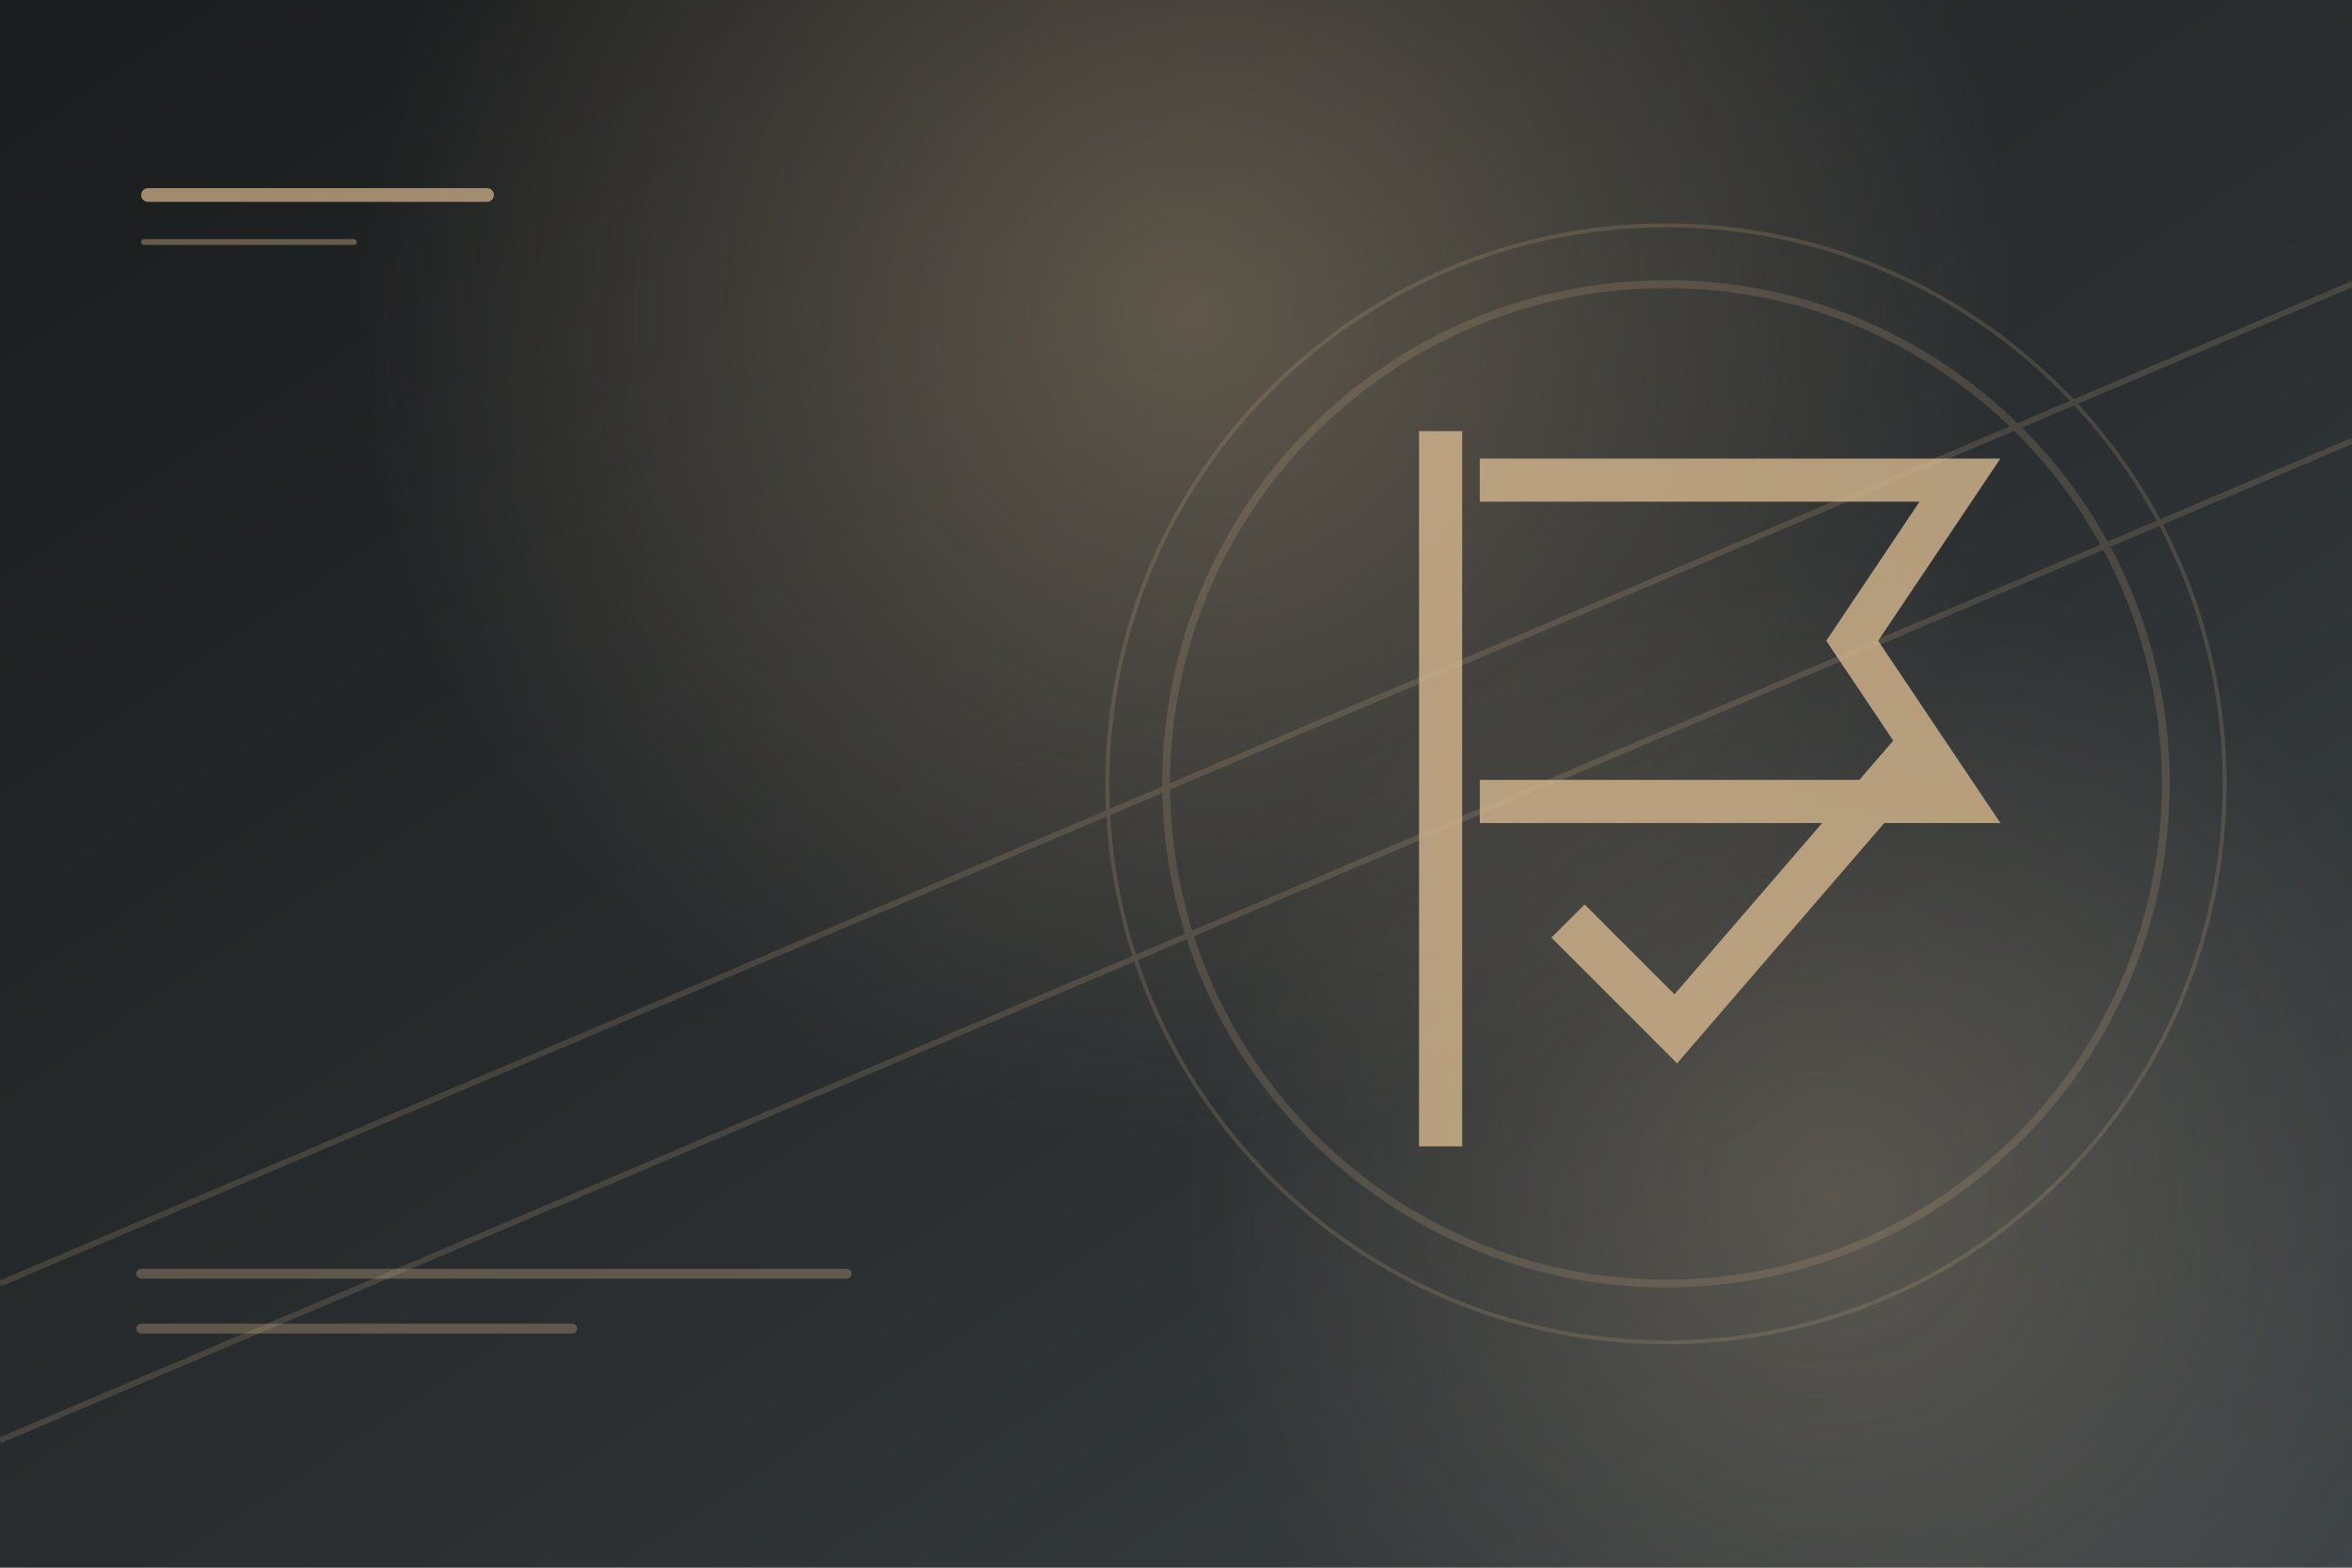
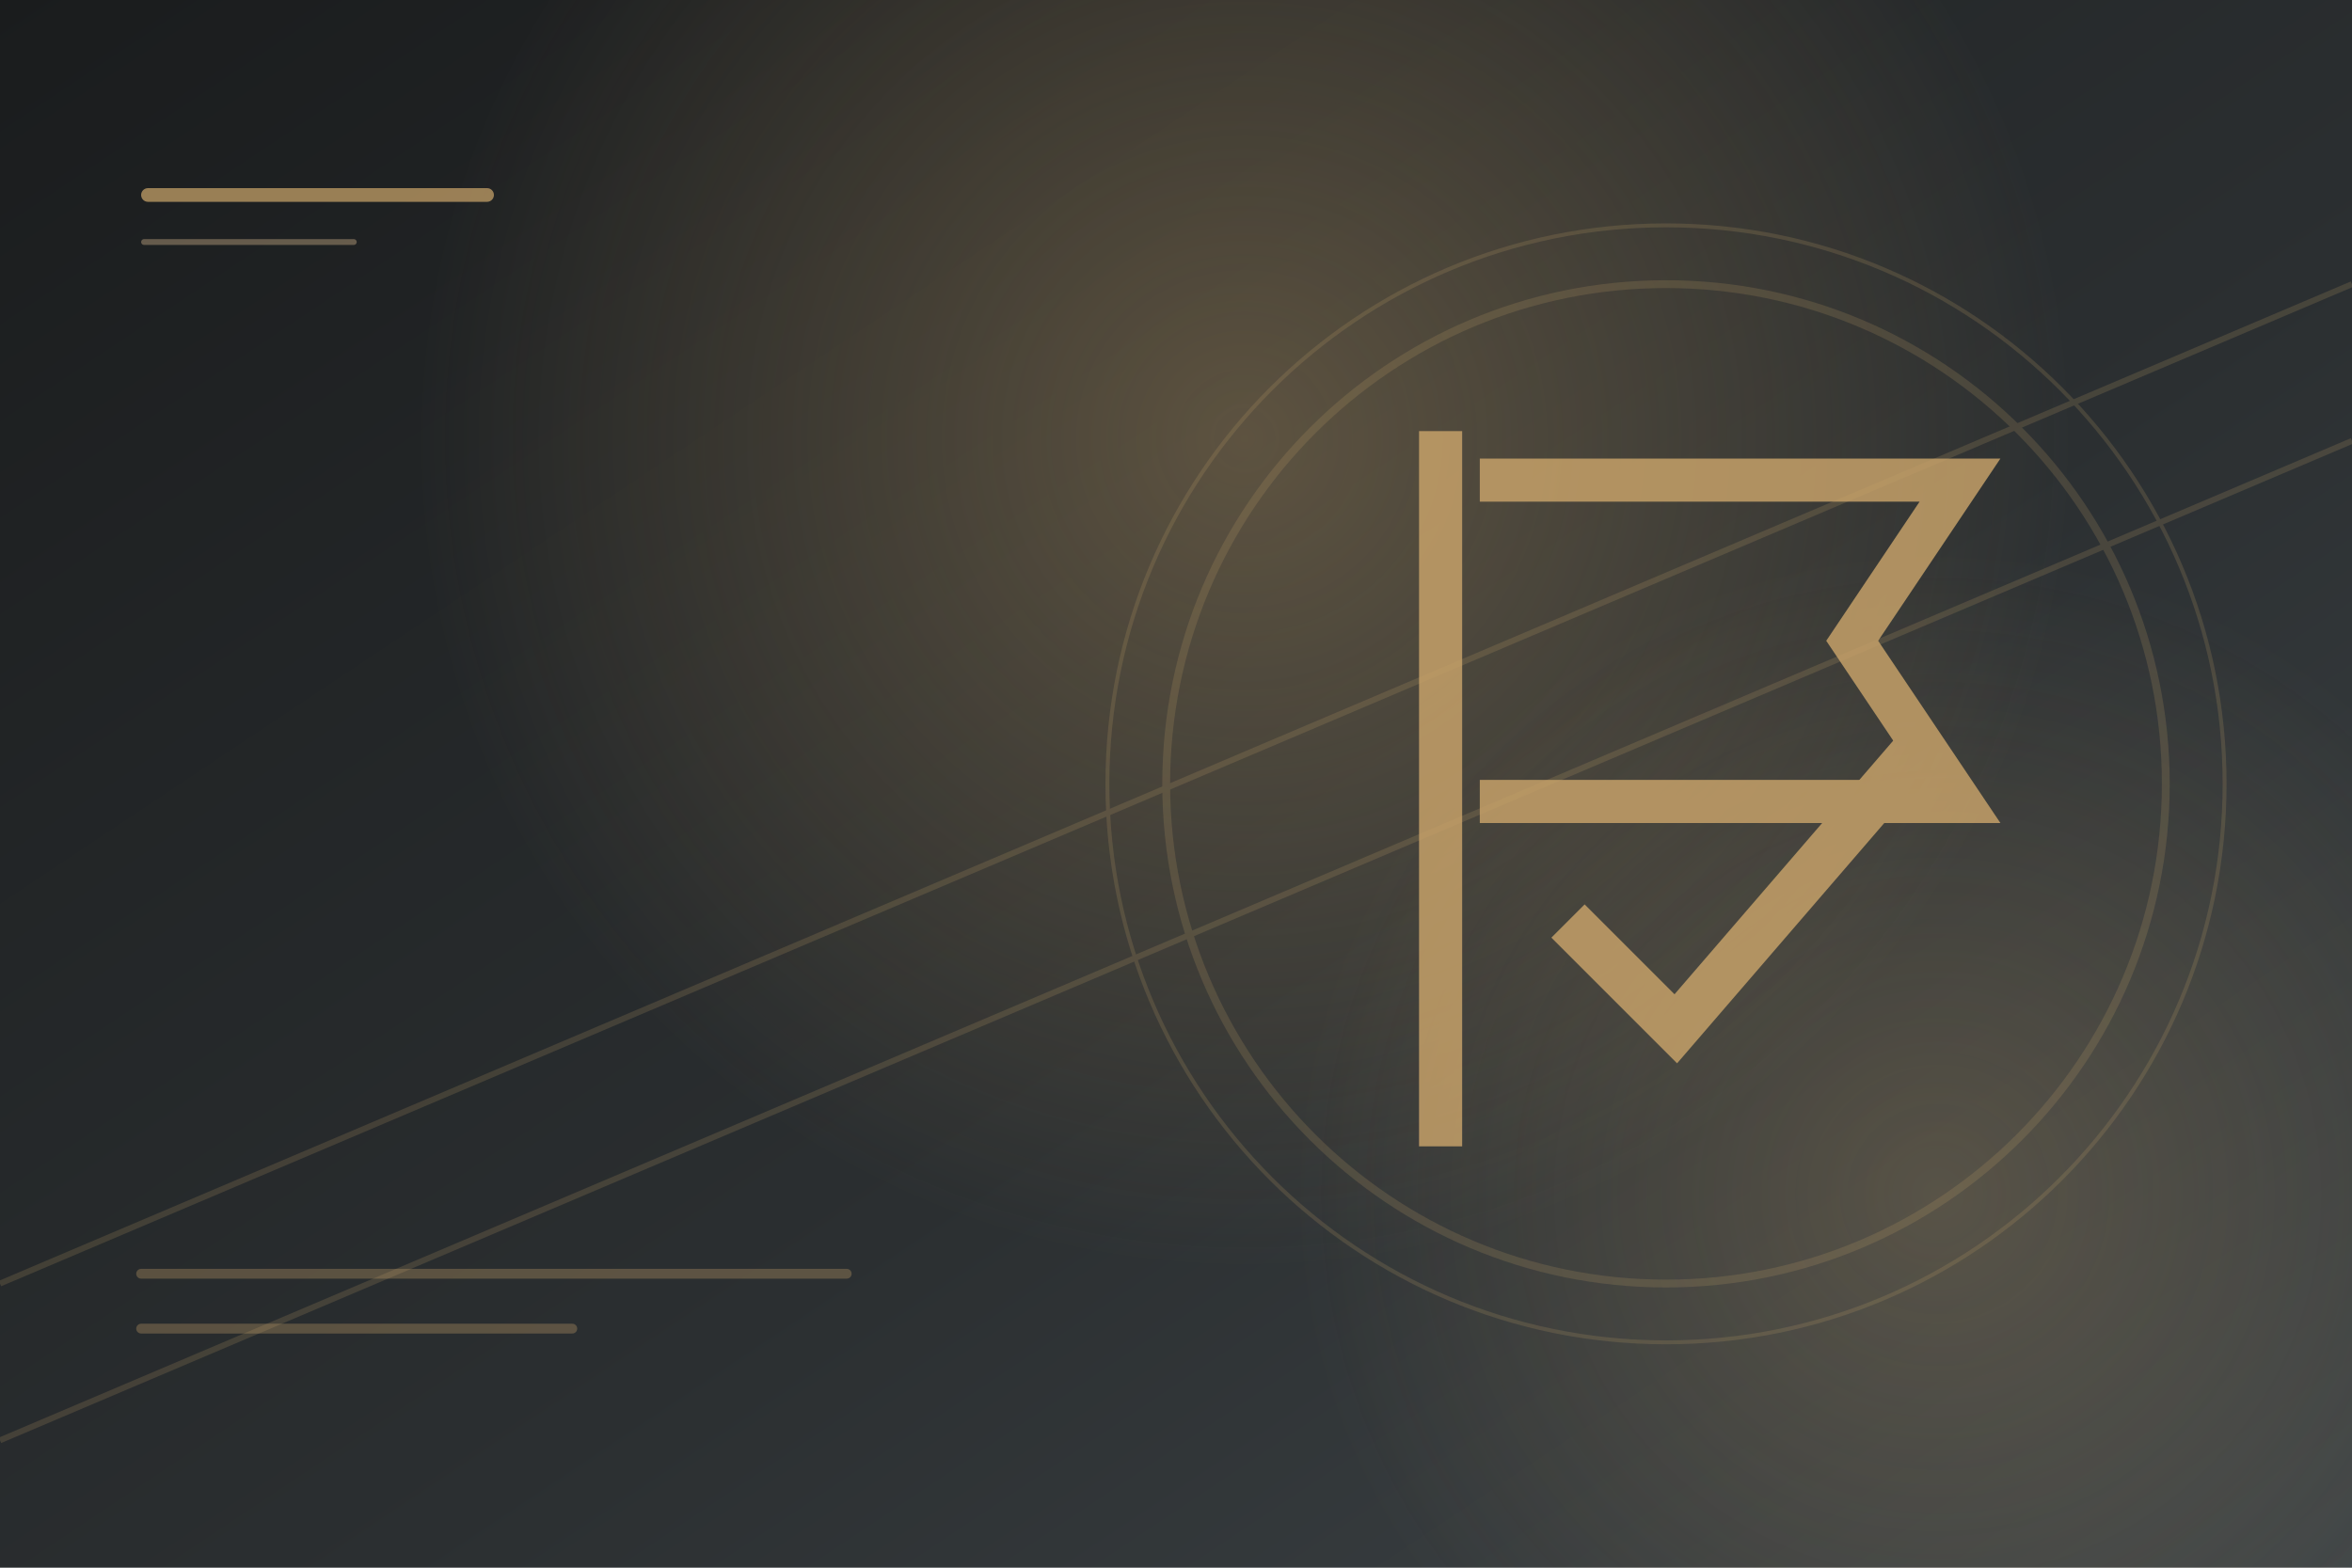
<svg xmlns="http://www.w3.org/2000/svg" width="1200" height="800" viewBox="0 0 1200 800" preserveAspectRatio="xMidYMid meet" role="img" aria-labelledby="title desc">
  <defs>
    <linearGradient id="bg" x1="0" y1="0" x2="1" y2="1">
      <stop stop-color="#1a1c1d" />
      <stop offset=".58" stop-color="#2b2f31" />
      <stop offset="1" stop-color="#3e4447" />
    </linearGradient>
    <radialGradient id="glow">
-       <stop stop-color="#d2b48c" stop-opacity=".34" />
-       <stop offset="1" stop-color="#d2b48c" stop-opacity="0" />
+       <stop stop-color="#c9a46a" stop-opacity=".34" />
+       <stop offset="1" stop-color="#c9a46a" stop-opacity="0" />
    </radialGradient>
  </defs>
  <rect width="1200" height="800" fill="url(#bg)" />
-   <circle cx="606" cy="160" r="420" fill="url(#glow)" />
-   <circle cx="933" cy="610" r="330" fill="url(#glow)" opacity=".7" />
-   <g fill="none" stroke="#d2b48c" opacity=".18">
+   <circle cx="635" cy="225" r="420" fill="url(#glow)" />
+   <circle cx="989" cy="610" r="330" fill="url(#glow)" opacity=".7" />
+   <g fill="none" stroke="#c9a46a" opacity=".18">
    <path d="M0 655 1200 145M0 735 1200 225" stroke-width="3" />
    <circle cx="850" cy="400" r="255" stroke-width="4" />
    <circle cx="850" cy="400" r="285" stroke-width="2" />
  </g>
-   <g color="#d2b48c" opacity=".82">
+   <g color="#c9a46a" opacity=".82">
    <path d="M735 585V220M755 245h245l-55 82 55 82H755" fill="none" stroke="currentColor" stroke-width="22" />
    <path d="m800 470 55 55 125-145" fill="none" stroke="currentColor" stroke-width="24" />
  </g>
-   <rect x="72" y="96" width="180" height="7" rx="3.5" fill="#d2b48c" opacity=".72" />
+   <rect x="72" y="96" width="180" height="7" rx="3.5" fill="#c9a46a" opacity=".72" />
  <rect x="72" y="122" width="110" height="3" rx="1.5" fill="#d2b48c" opacity=".4" />
-   <path d="M72 650h360M72 678h220" stroke="#d2b48c" stroke-width="5" stroke-linecap="round" opacity=".32" />
+   <path d="M72 650h360M72 678h220" stroke="#c9a46a" stroke-width="5" stroke-linecap="round" opacity=".32" />
</svg>
